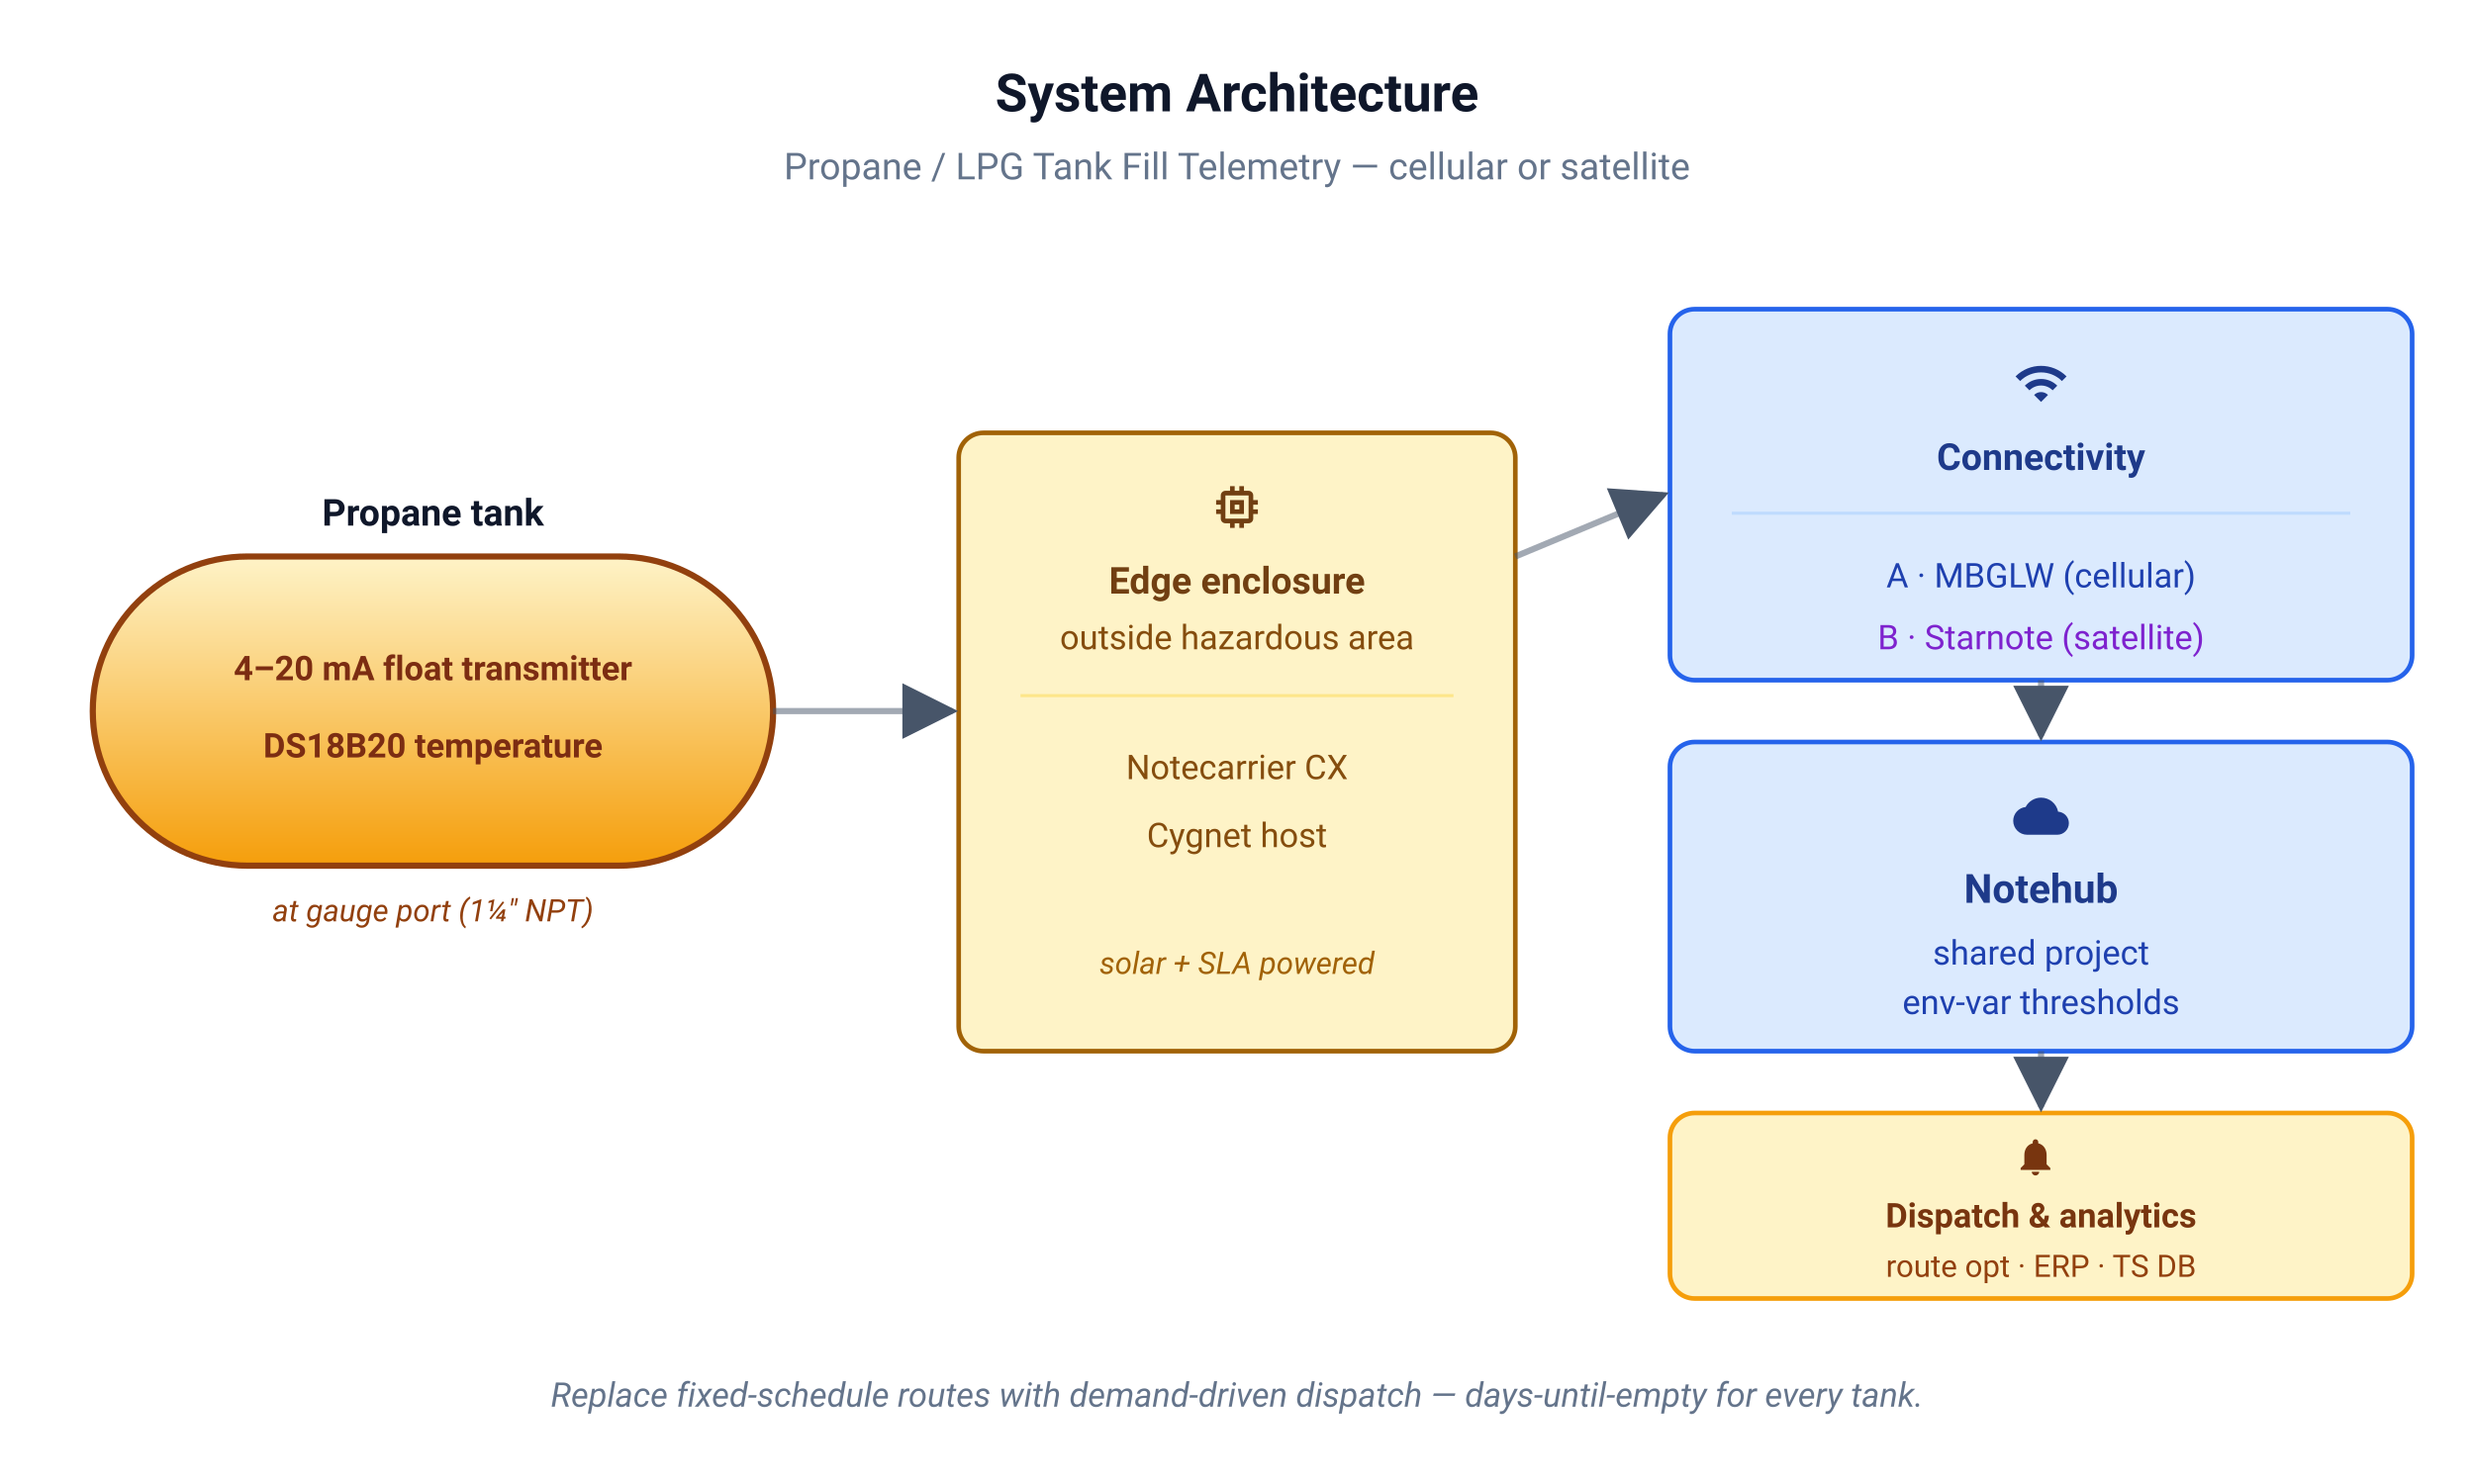
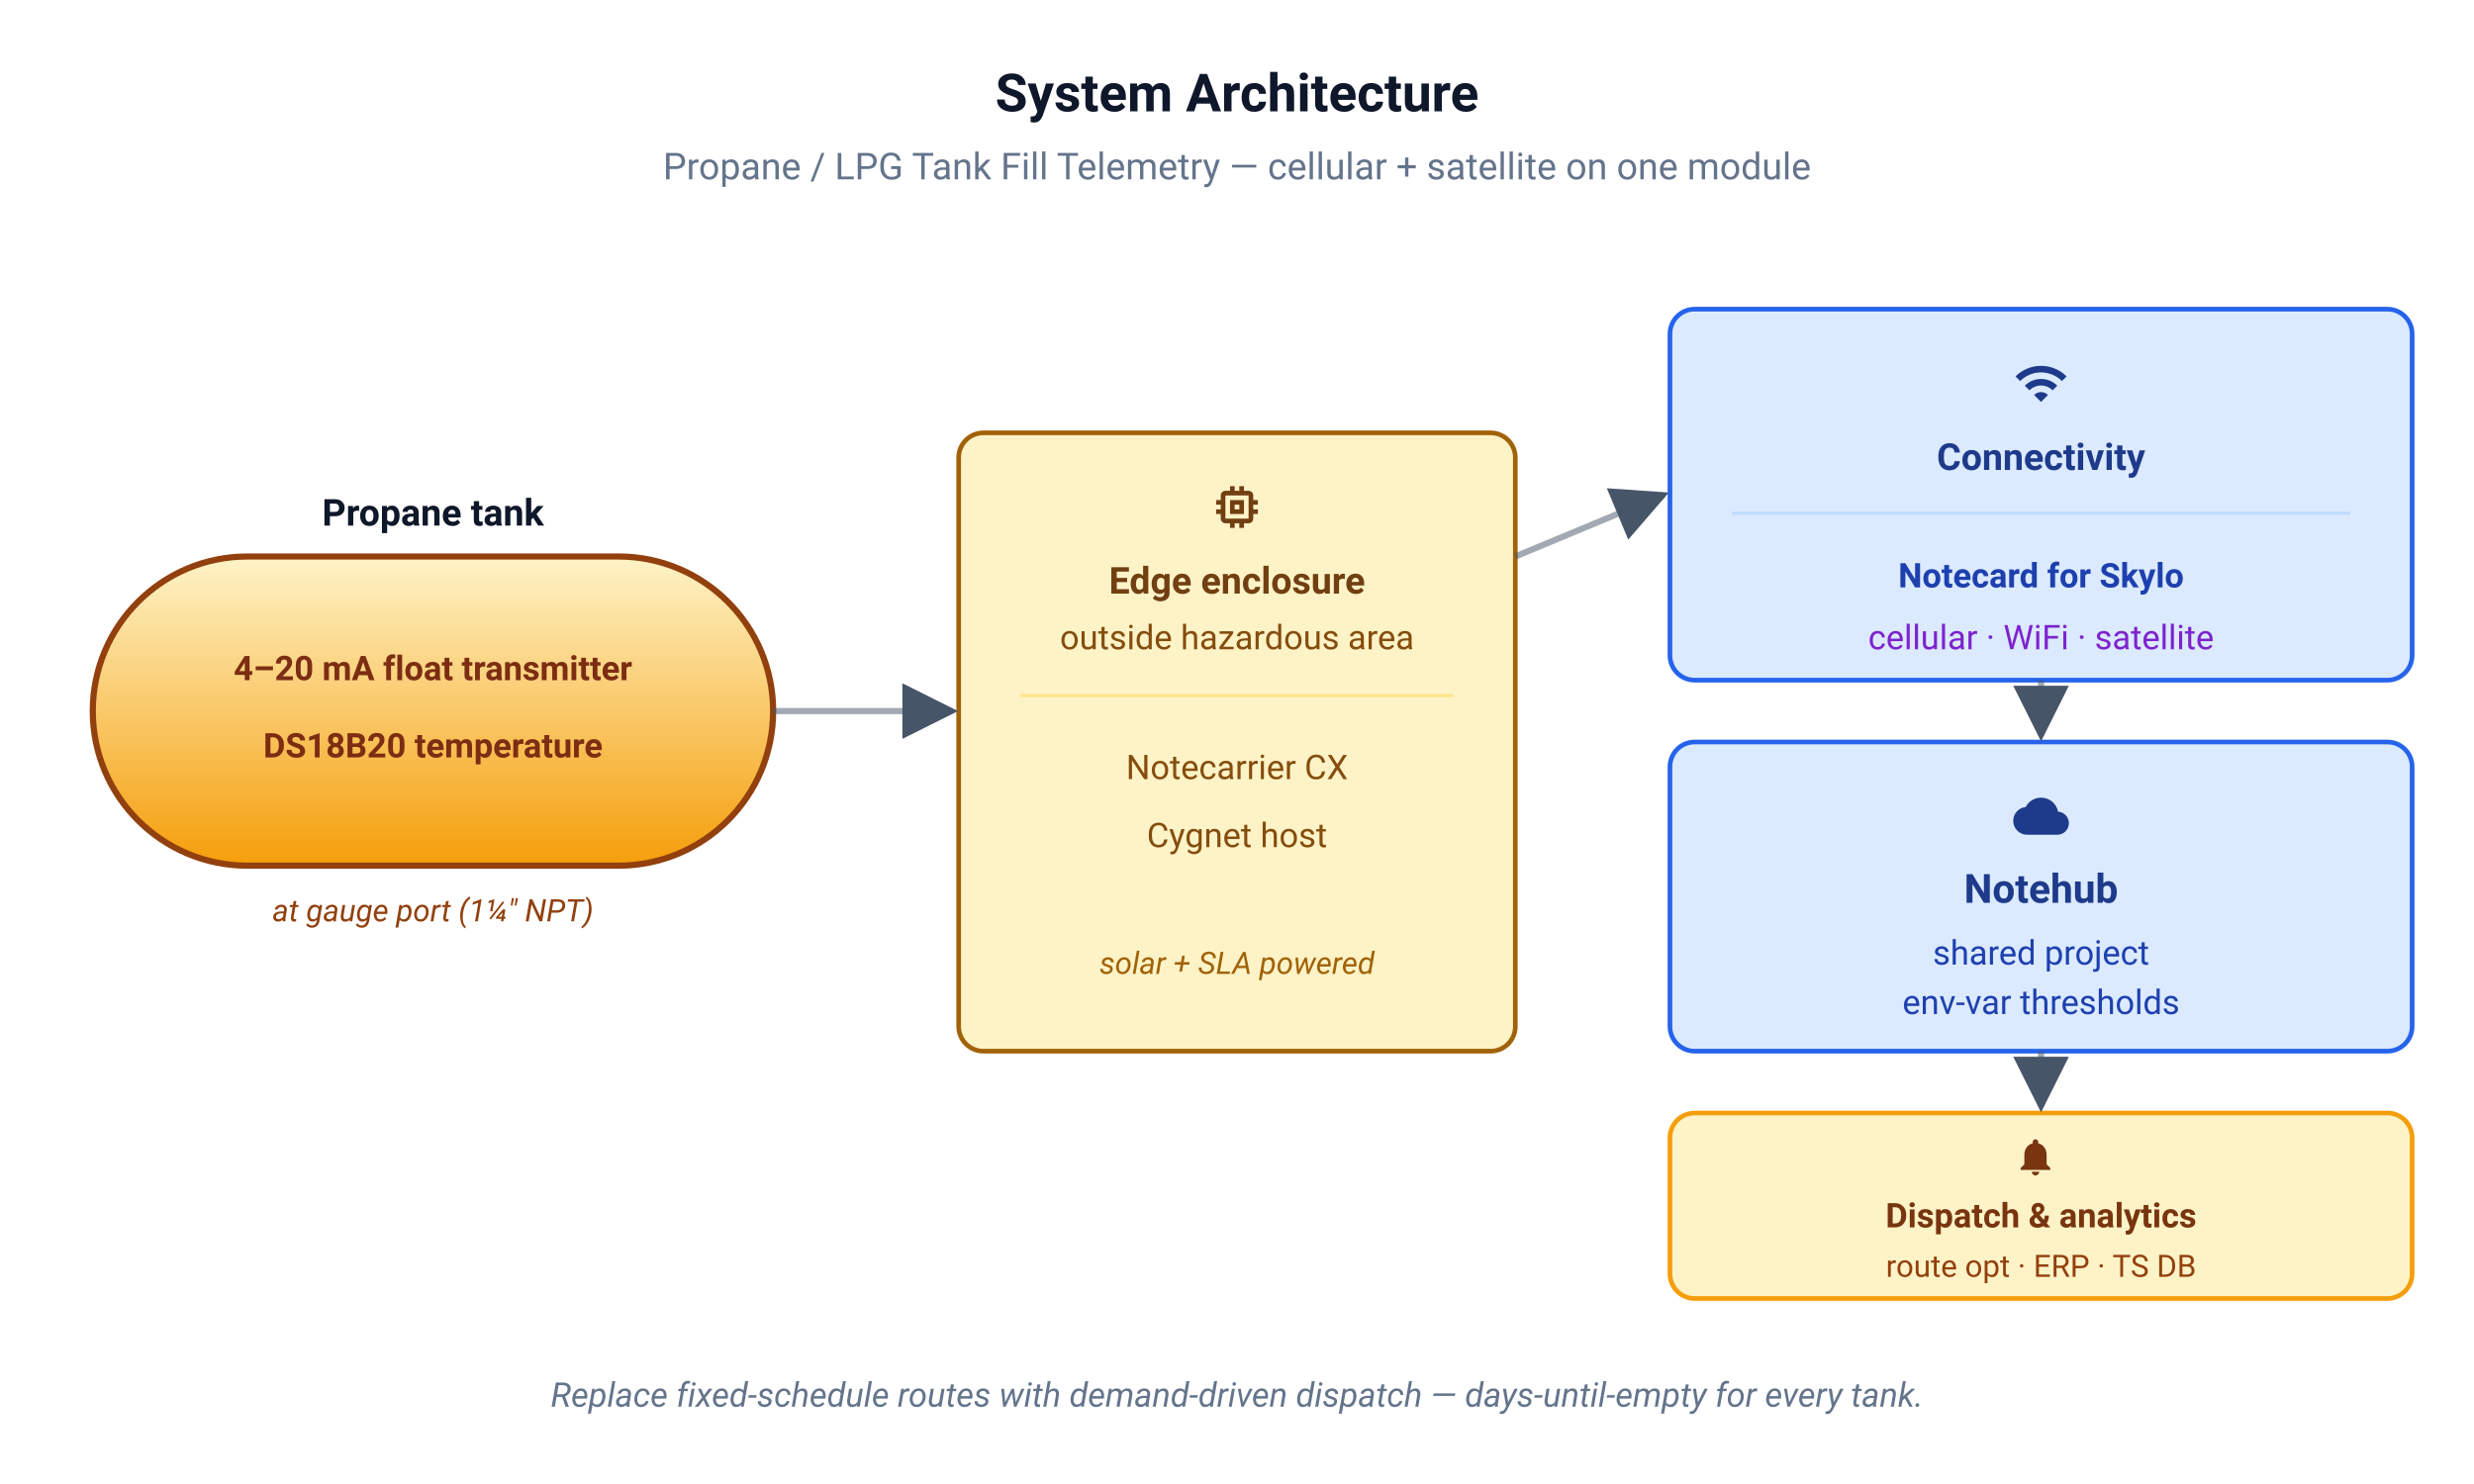
<svg xmlns="http://www.w3.org/2000/svg" viewBox="0 0 800 480" width="800" font-family="-apple-system,BlinkMacSystemFont,'Segoe UI',Roboto,sans-serif">
  <defs>
    <marker id="ar-gray" viewBox="0 0 10 10" refX="9" refY="5" markerWidth="9" markerHeight="9" orient="auto-start-reverse">
      <path d="M0,0 L10,5 L0,10 z" fill="#475569" />
    </marker>
    <linearGradient id="propane" x1="0" x2="0" y1="0" y2="1">
      <stop offset="0%" stop-color="#fef3c7" />
      <stop offset="100%" stop-color="#f59e0b" />
    </linearGradient>
  </defs>
  <rect width="800" height="480" fill="#ffffff" />
  <text x="400" y="36" text-anchor="middle" font-size="17" font-weight="700" fill="#0f172a">System Architecture</text>
-   <text x="400" y="58" text-anchor="middle" font-size="12" fill="#64748b">Propane / LPG Tank Fill Telemetry — cellular or satellite</text>
+   <text x="400" y="58" text-anchor="middle" font-size="12" fill="#64748b">Propane / LPG Tank Fill Telemetry — cellular + satellite on one module</text>
  <rect x="30" y="180" width="220" height="100" rx="50" fill="url(#propane)" stroke="#92400e" stroke-width="2" />
  <text x="140" y="170" text-anchor="middle" font-size="12" font-weight="700" fill="#0f172a">Propane tank</text>
  <g font-size="11" fill="#7c2d12">
    <text x="140" y="220" text-anchor="middle" font-weight="600">4–20 mA float transmitter</text>
    <text x="140" y="245" text-anchor="middle" font-weight="600">DS18B20 temperature</text>
  </g>
  <text x="140" y="298" text-anchor="middle" font-size="10" fill="#92400e" font-style="italic">at gauge port (1¼″ NPT)</text>
  <rect x="310" y="140" width="180" height="200" rx="8" fill="#fef3c7" stroke="#a16207" stroke-width="1.5" />
  <g transform="translate(391,155) scale(0.75)" fill="#713f12">
    <path d="M15 9H9v6h6V9zm-2 4h-2v-2h2v2zm8-2V9h-2V7c0-1.1-.9-2-2-2h-2V3h-2v2h-2V3H9v2H7c-1.1 0-2 .9-2 2v2H3v2h2v2H3v2h2v2c0 1.1.9 2 2 2h2v2h2v-2h2v2h2v-2h2c1.1 0 2-.9 2-2v-2h2v-2h-2v-2h2zm-4 6H7V7h10v10z" />
  </g>
  <text x="400" y="192" text-anchor="middle" font-size="12" font-weight="700" fill="#713f12">Edge enclosure</text>
  <text x="400" y="210" text-anchor="middle" font-size="11" fill="#854d0e">outside hazardous area</text>
  <line x1="330" y1="225" x2="470" y2="225" stroke="#fde68a" />
  <g font-size="11" fill="#854d0e">
    <text x="400" y="252" text-anchor="middle">Notecarrier CX</text>
    <text x="400" y="274" text-anchor="middle">Cygnet host</text>
  </g>
  <text x="400" y="315" text-anchor="middle" font-size="10" fill="#a16207" font-style="italic">solar + SLA powered</text>
  <rect x="540" y="100" width="240" height="120" rx="8" fill="#dbeafe" stroke="#2563eb" stroke-width="1.5" />
  <g transform="translate(651,115) scale(0.75)" fill="#1e3a8a">
    <path d="M1 9l2 2c4.97-4.97 13.03-4.97 18 0l2-2C16.93 2.93 7.08 2.93 1 9zm8 8l3 3 3-3c-1.65-1.66-4.34-1.66-6 0zm-4-4l2 2c2.76-2.76 7.24-2.76 10 0l2-2C15.14 9.14 8.87 9.14 5 13z" />
  </g>
  <text x="660" y="152" text-anchor="middle" font-size="12" font-weight="700" fill="#1e3a8a">Connectivity</text>
  <line x1="560" y1="166" x2="760" y2="166" stroke="#bfdbfe" />
-   <text x="660" y="190" text-anchor="middle" font-size="11" fill="#1e40af">A · MBGLW (cellular)</text>
-   <text x="660" y="210" text-anchor="middle" font-size="11" fill="#7e22ce">B · Starnote (satellite)</text>
+   <text x="660" y="190" text-anchor="middle" font-size="11" font-weight="700" fill="#1e40af">Notecard for Skylo</text>
+   <text x="660" y="210" text-anchor="middle" font-size="11" fill="#7e22ce">cellular · WiFi · satellite</text>
  <rect x="540" y="240" width="240" height="100" rx="8" fill="#dbeafe" stroke="#2563eb" stroke-width="1.5" />
  <g transform="translate(651,255) scale(0.75)" fill="#1e3a8a">
    <path d="M19.35 10.04C18.67 6.59 15.64 4 12 4 9.11 4 6.6 5.64 5.35 8.04 2.34 8.36 0 10.91 0 14c0 3.31 2.69 6 6 6h13c2.76 0 5-2.24 5-5 0-2.64-2.05-4.78-4.65-4.96z" />
  </g>
  <text x="660" y="292" text-anchor="middle" font-size="13" font-weight="700" fill="#1e3a8a">Notehub</text>
  <text x="660" y="312" text-anchor="middle" font-size="11" fill="#1e40af">shared project</text>
  <text x="660" y="328" text-anchor="middle" font-size="11" fill="#1e40af">env-var thresholds</text>
  <rect x="540" y="360" width="240" height="60" rx="8" fill="#fef3c7" stroke="#f59e0b" stroke-width="1.5" />
  <g transform="translate(651,367) scale(0.6)" fill="#78350f">
    <path d="M12 22c1.1 0 2-.9 2-2h-4c0 1.1.89 2 2 2zm6-6v-5c0-3.07-1.63-5.64-4.5-6.32V4c0-.83-.67-1.5-1.5-1.5s-1.5.67-1.5 1.5v.68C7.64 5.36 6 7.92 6 11v5l-2 2v1h16v-1l-2-2z" />
  </g>
  <text x="660" y="397" text-anchor="middle" font-size="11" font-weight="700" fill="#78350f">Dispatch &amp; analytics</text>
  <text x="660" y="413" text-anchor="middle" font-size="10" fill="#92400e">route opt · ERP · TS DB</text>
  <line x1="250" y1="230" x2="308" y2="230" stroke="#475569" stroke-opacity="0.5" stroke-width="2" marker-end="url(#ar-gray)" />
  <line x1="490" y1="180" x2="538" y2="160" stroke="#475569" stroke-opacity="0.5" stroke-width="2" marker-end="url(#ar-gray)" />
  <line x1="660" y1="220" x2="660" y2="238" stroke="#475569" stroke-opacity="0.5" stroke-width="2" marker-end="url(#ar-gray)" />
  <line x1="660" y1="340" x2="660" y2="358" stroke="#475569" stroke-opacity="0.5" stroke-width="2" marker-end="url(#ar-gray)" />
  <text x="400" y="455" text-anchor="middle" font-size="11" fill="#64748b" font-style="italic">Replace fixed-schedule routes with demand-driven dispatch — days-until-empty for every tank.</text>
</svg>
